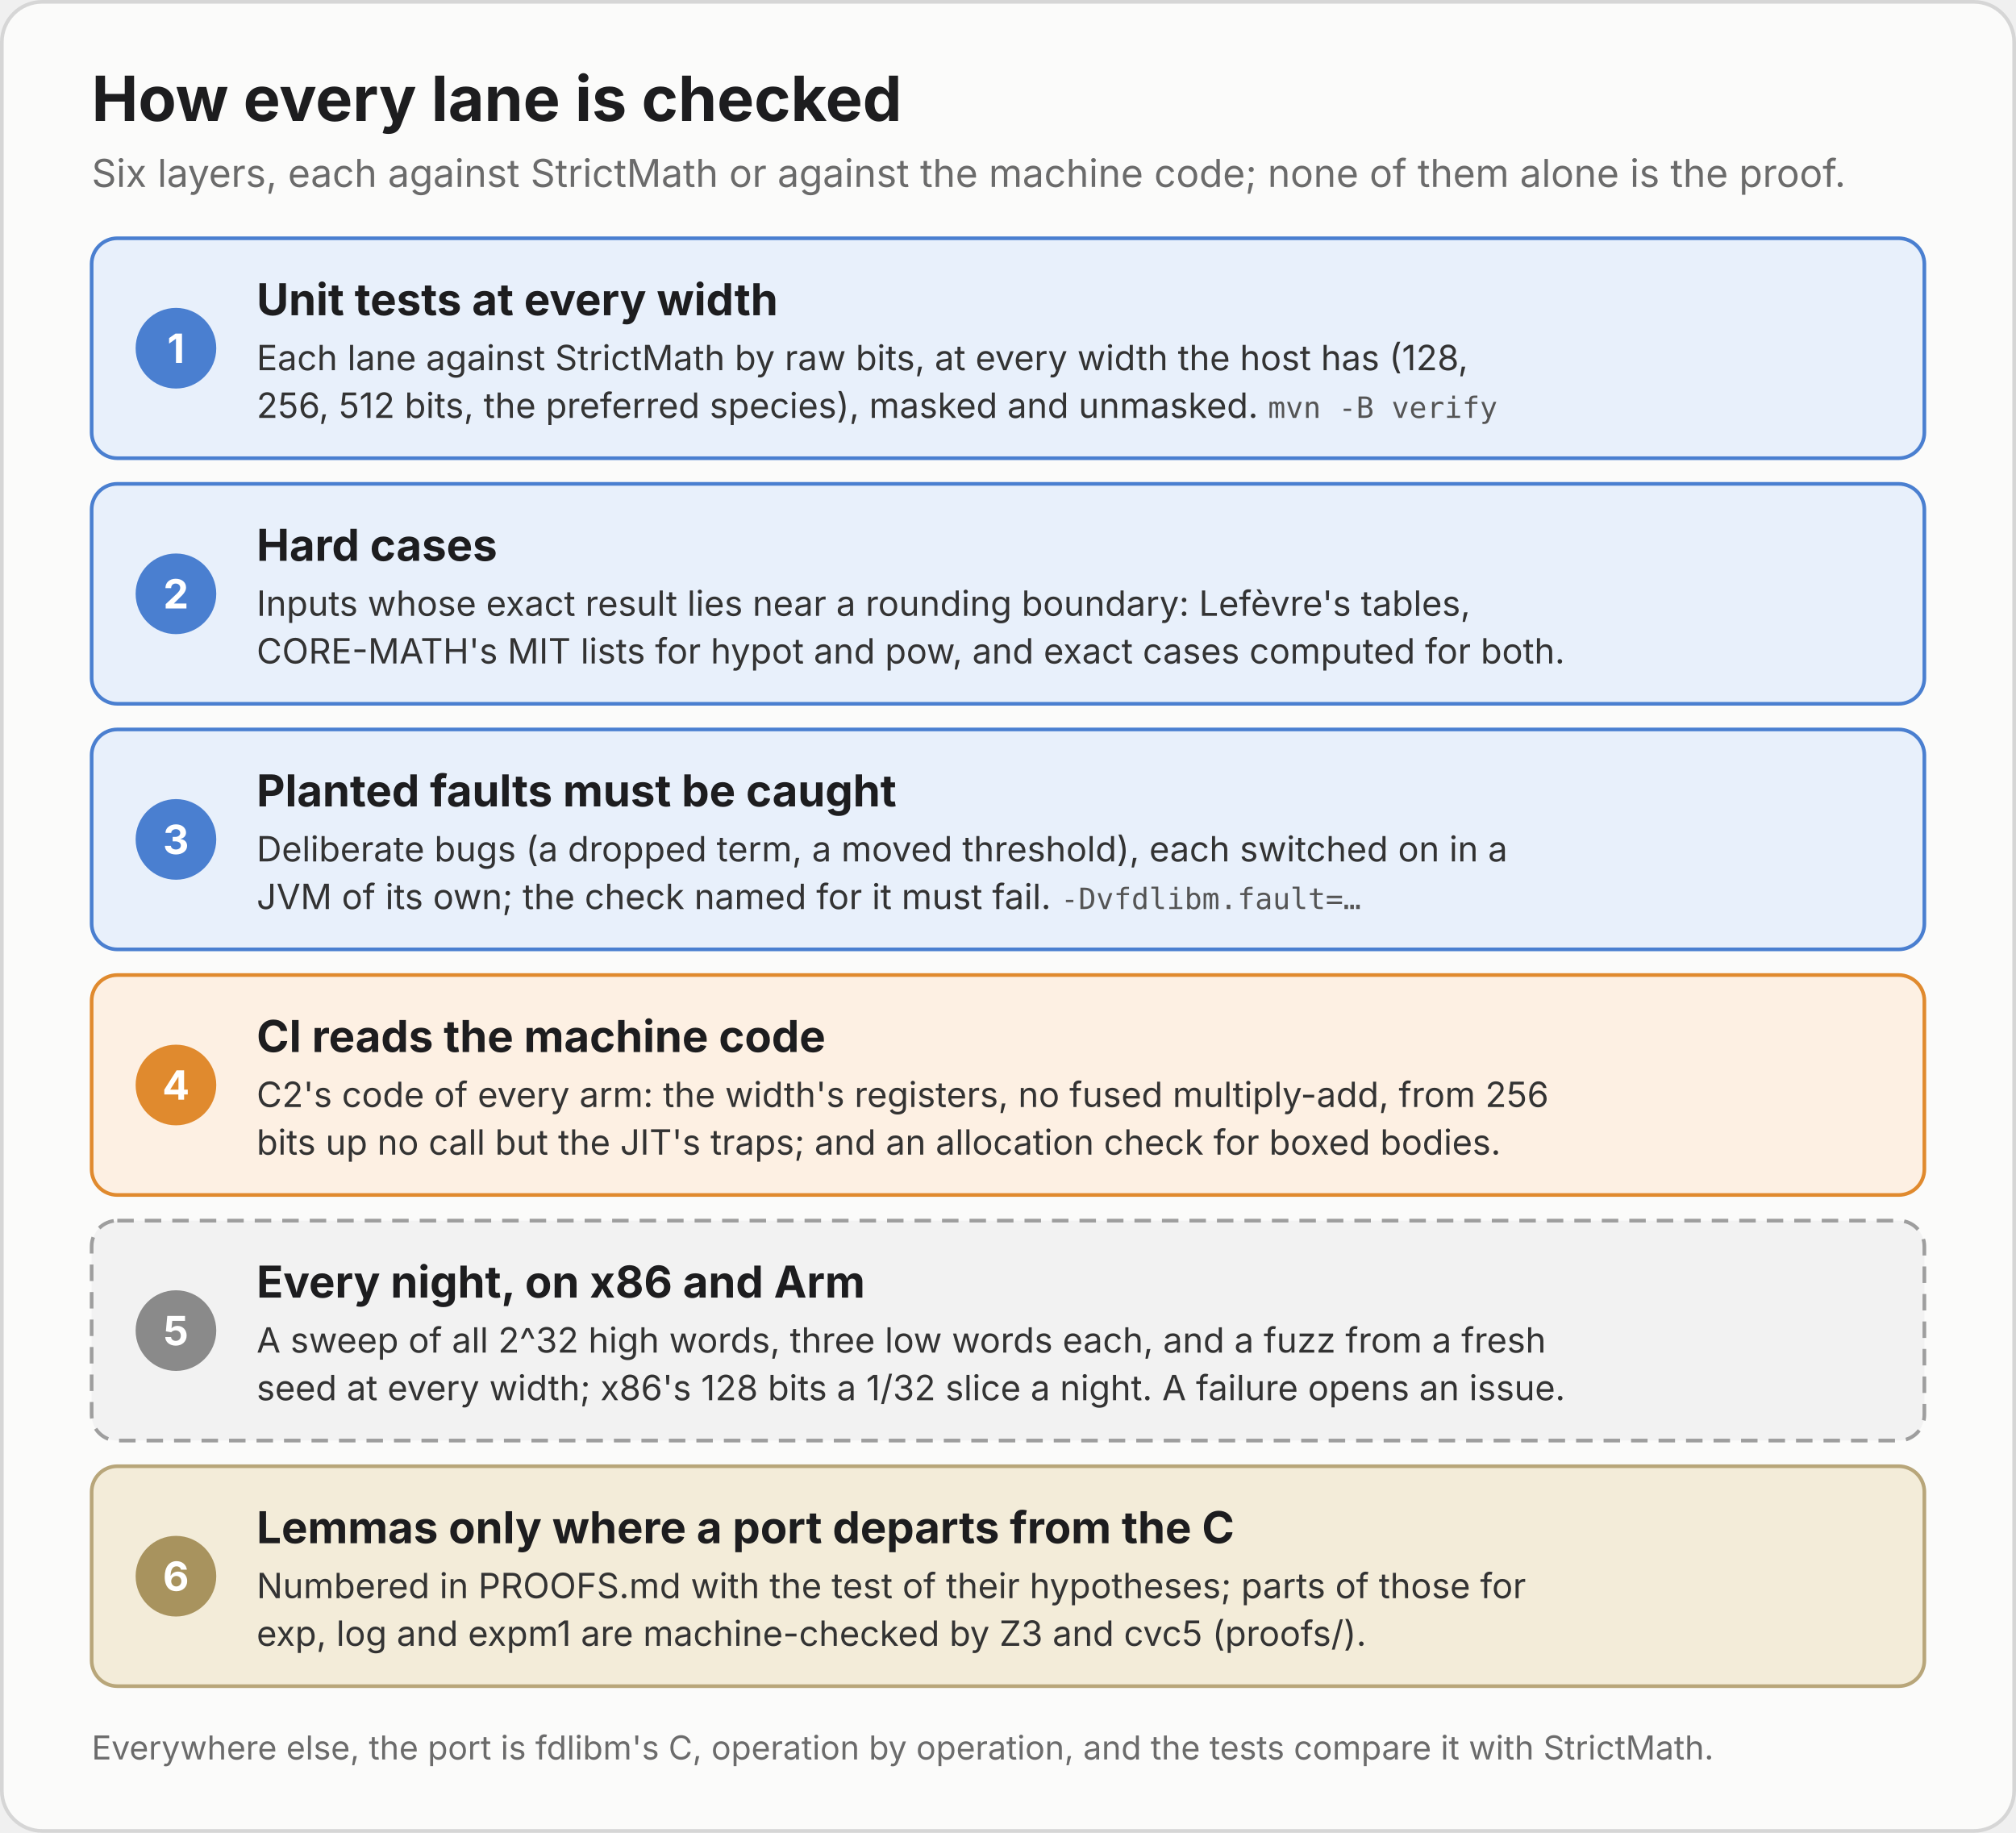
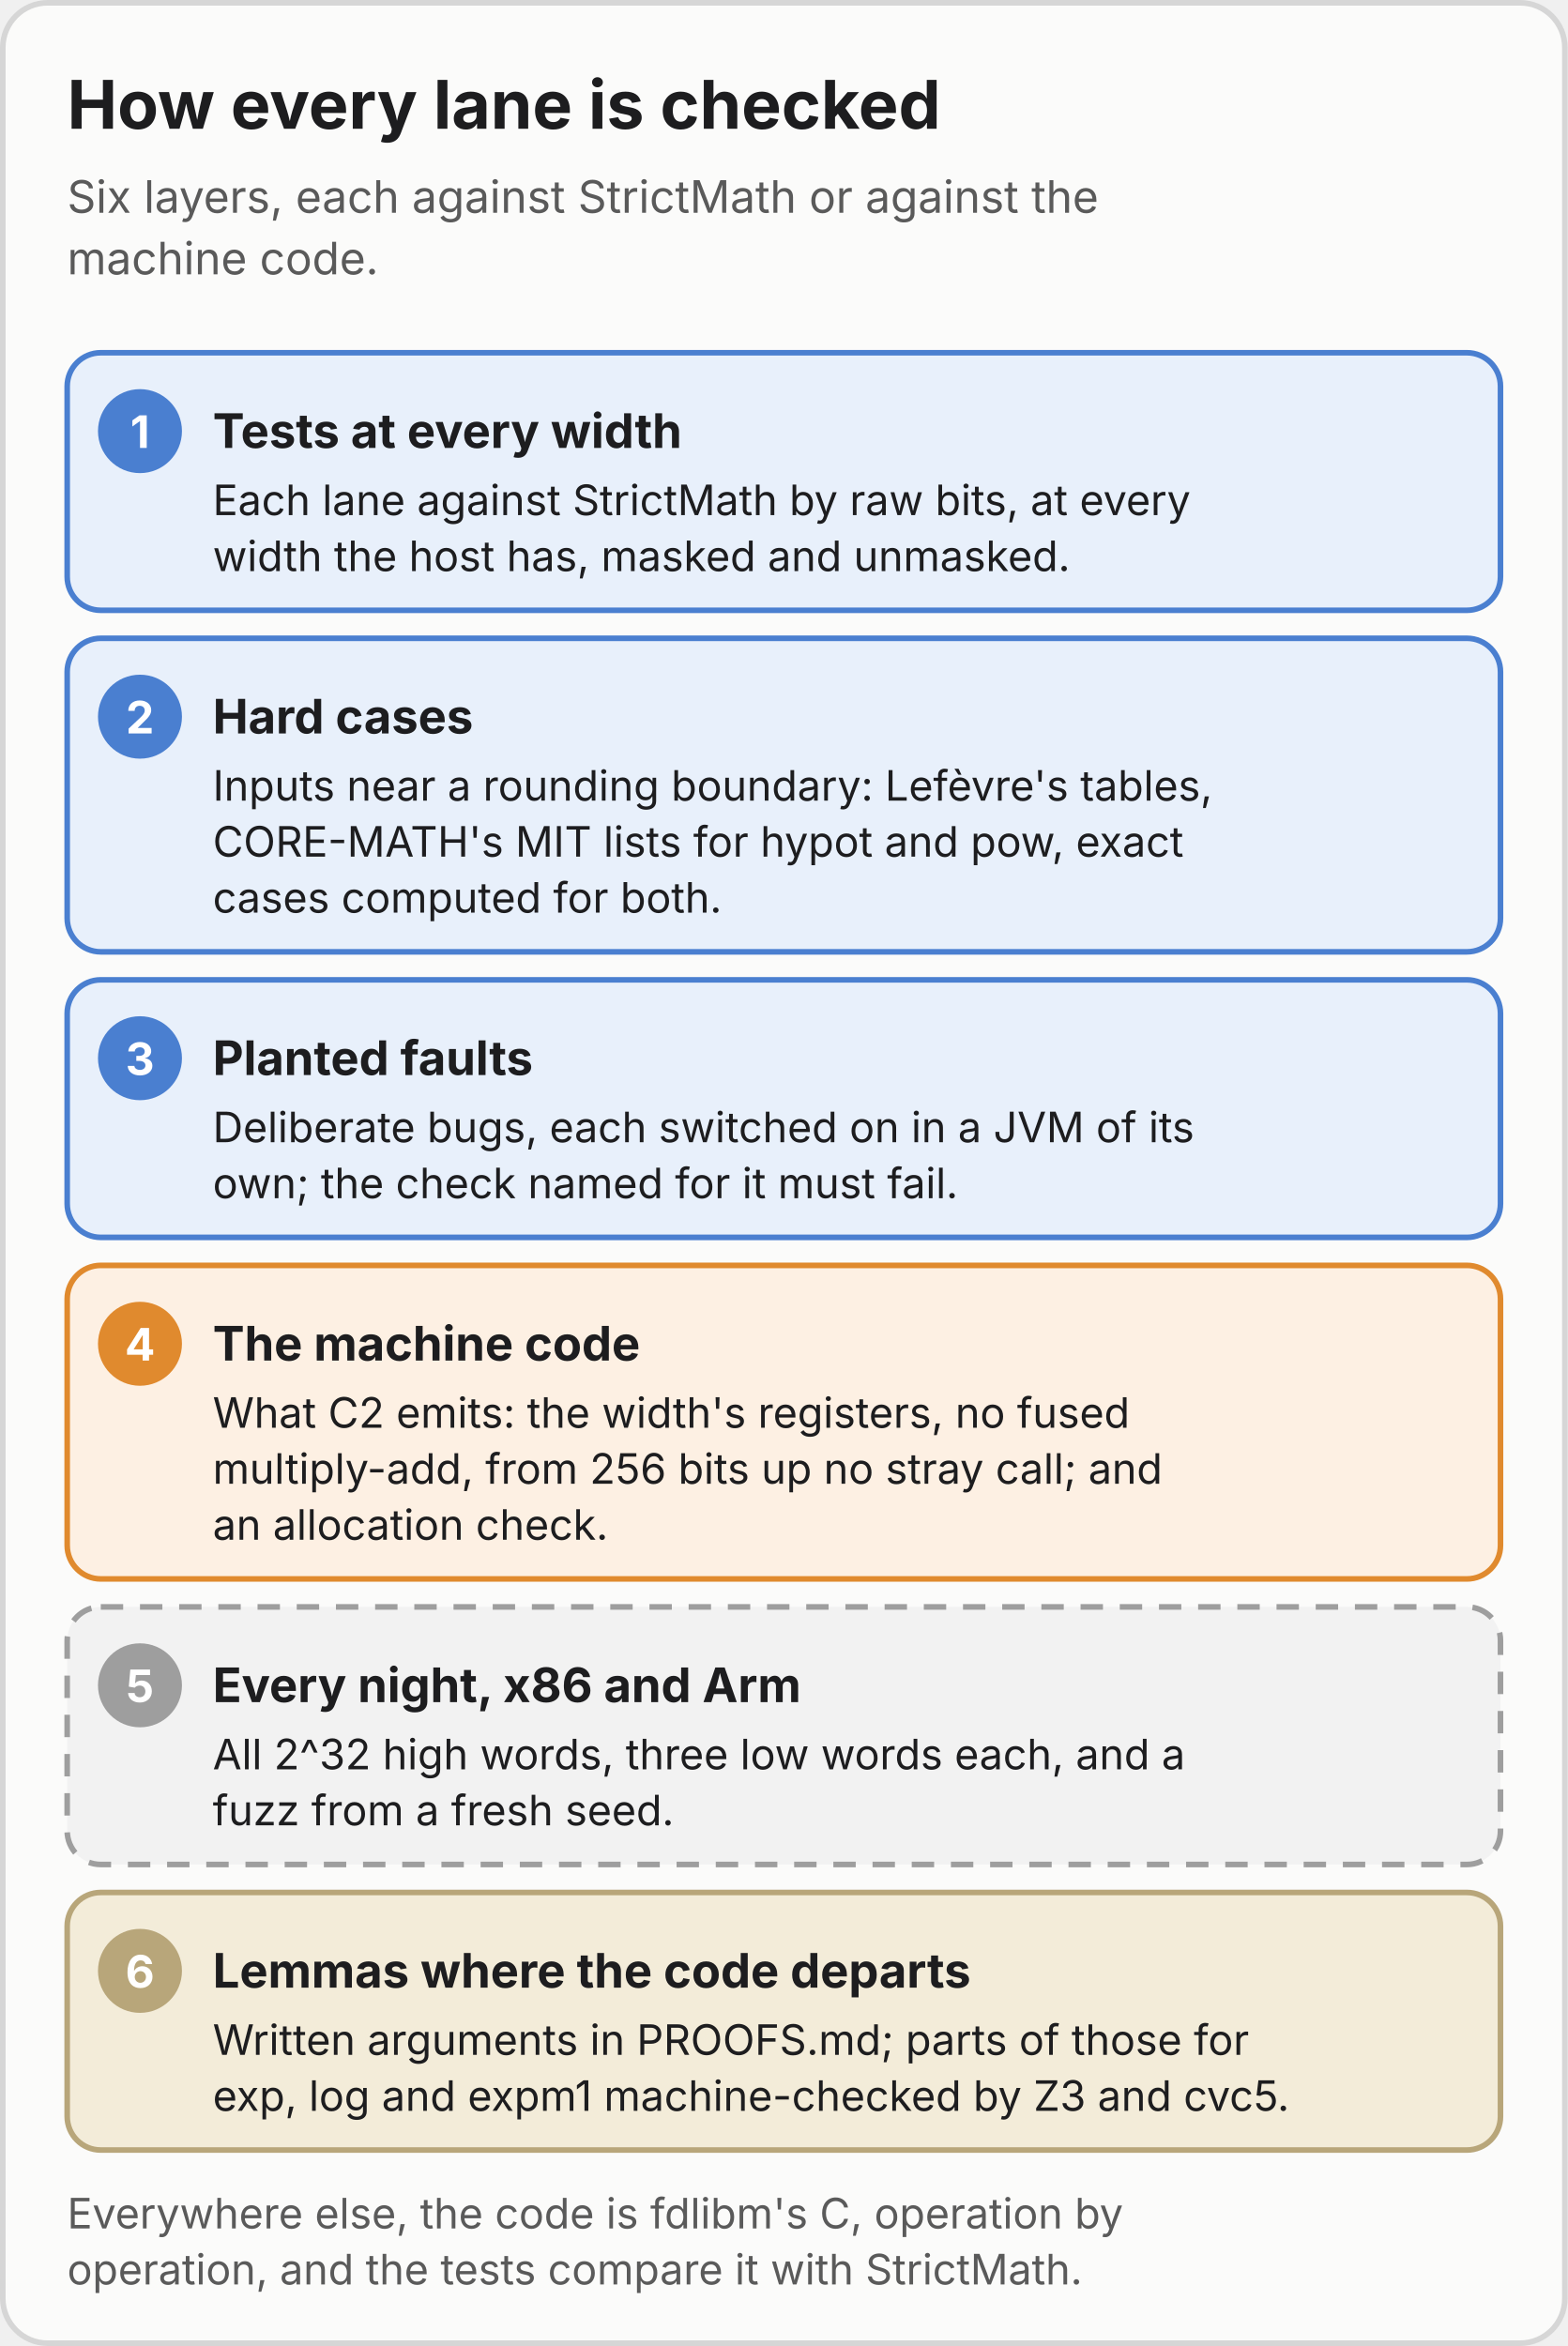
- <svg xmlns="http://www.w3.org/2000/svg" viewBox="0 0 1100 1000" role="img" aria-labelledby="t4 d4" font-family="Inter, 'IBM Plex Sans', 'Segoe UI', system-ui, sans-serif">
+ <svg xmlns="http://www.w3.org/2000/svg" viewBox="0 0 560 838" width="560" height="838" role="img" aria-labelledby="t-checks d-checks">
  <defs>
-     <style>
-       .ti { font-size: 34px; font-weight: 700; fill: #1d1d1f; }
-       .su { font-size: 21px; fill: #6b6b6b; }
-       .h { font-size: 24px; font-weight: 700; fill: #1d1d1f; }
-       .s { font-size: 19px; fill: #333; }
-       .m { font-family: 'JetBrains Mono', 'IBM Plex Mono', ui-monospace, monospace; font-size: 16px; fill: #555; }
-       .num { font-size: 22px; font-weight: 700; fill: #fff; }
-       .cap { font-size: 18px; fill: #6b6b6b; }
-     </style>
+     <marker id="arrow-checks" viewBox="0 0 10 10" refX="9" refY="5" markerWidth="8" markerHeight="8" orient="auto-start-reverse">
+       <path d="M0,0 L10,5 L0,10 z" fill="#333" />
+     </marker>
  </defs>
-   <rect x="1" y="1" width="1098" height="998" rx="22" fill="#fbfbfa" stroke="#d6d6d6" stroke-width="2" />
-   <text x="50" y="66" class="ti">How every lane is checked</text>
-   <text x="50" y="102" class="su">Six layers, each against StrictMath or against the machine code; none of them alone is the proof.</text>
-   <rect x="50" y="130" width="1000" height="120" rx="14" fill="#e8f0fb" stroke="#4a7fd0" stroke-width="2" />
-   <circle cx="96" cy="190" r="22" fill="#4a7fd0" />
-   <text x="96" y="198" text-anchor="middle" class="num">1</text>
-   <text x="140" y="172" class="h">Unit tests at every width</text>
-   <text x="140" y="202" class="s">Each lane against StrictMath by raw bits, at every width the host has (128,</text>
-   <text x="140" y="228" class="s">256, 512 bits, the preferred species), masked and unmasked. <tspan class="m">mvn -B verify</tspan>
-   </text>
-   <rect x="50" y="264" width="1000" height="120" rx="14" fill="#e8f0fb" stroke="#4a7fd0" stroke-width="2" />
-   <circle cx="96" cy="324" r="22" fill="#4a7fd0" />
-   <text x="96" y="332" text-anchor="middle" class="num">2</text>
-   <text x="140" y="306" class="h">Hard cases</text>
-   <text x="140" y="336" class="s">Inputs whose exact result lies near a rounding boundary: Lefèvre's tables,</text>
-   <text x="140" y="362" class="s">CORE-MATH's MIT lists for hypot and pow, and exact cases computed for both.</text>
-   <rect x="50" y="398" width="1000" height="120" rx="14" fill="#e8f0fb" stroke="#4a7fd0" stroke-width="2" />
-   <circle cx="96" cy="458" r="22" fill="#4a7fd0" />
-   <text x="96" y="466" text-anchor="middle" class="num">3</text>
-   <text x="140" y="440" class="h">Planted faults must be caught</text>
-   <text x="140" y="470" class="s">Deliberate bugs (a dropped term, a moved threshold), each switched on in a</text>
-   <text x="140" y="496" class="s">JVM of its own; the check named for it must fail. <tspan class="m">-Dvfdlibm.fault=…</tspan>
-   </text>
-   <rect x="50" y="532" width="1000" height="120" rx="14" fill="#fdf0e3" stroke="#e08a2e" stroke-width="2" />
-   <circle cx="96" cy="592" r="22" fill="#e08a2e" />
-   <text x="96" y="600" text-anchor="middle" class="num">4</text>
-   <text x="140" y="574" class="h">CI reads the machine code</text>
-   <text x="140" y="604" class="s">C2's code of every arm: the width's registers, no fused multiply-add, from 256</text>
-   <text x="140" y="630" class="s">bits up no call but the JIT's traps; and an allocation check for boxed bodies.</text>
-   <rect x="50" y="666" width="1000" height="120" rx="14" fill="#f2f2f2" stroke="#9e9e9e" stroke-width="2" stroke-dasharray="9 6" />
-   <circle cx="96" cy="726" r="22" fill="#8a8a8a" />
-   <text x="96" y="734" text-anchor="middle" class="num">5</text>
-   <text x="140" y="708" class="h">Every night, on x86 and Arm</text>
-   <text x="140" y="738" class="s">A sweep of all 2^32 high words, three low words each, and a fuzz from a fresh</text>
-   <text x="140" y="764" class="s">seed at every width; x86's 128 bits a 1/32 slice a night. A failure opens an issue.</text>
-   <rect x="50" y="800" width="1000" height="120" rx="14" fill="#f3ecd9" stroke="#b8a67a" stroke-width="2" />
-   <circle cx="96" cy="860" r="22" fill="#a8935e" />
-   <text x="96" y="868" text-anchor="middle" class="num">6</text>
-   <text x="140" y="842" class="h">Lemmas only where a port departs from the C</text>
-   <text x="140" y="872" class="s">Numbered in PROOFS.md with the test of their hypotheses; parts of those for</text>
-   <text x="140" y="898" class="s">exp, log and expm1 are machine-checked by Z3 and cvc5 (proofs/).</text>
-   <text x="50" y="960" class="cap">Everywhere else, the port is fdlibm's C, operation by operation, and the tests compare it with StrictMath.</text>
+   <rect x="1" y="1" width="558" height="836" rx="16" fill="#fbfbfa" stroke="#d6d6d6" stroke-width="2" />
+   <text x="24.0" y="46.0" font-family="Inter, 'IBM Plex Sans', 'Segoe UI', Roboto, 'Helvetica Neue', Arial, sans-serif" font-size="24" font-weight="700" fill="#1d1d1f" text-anchor="start">How every lane is checked</text>
+   <text x="24.0" y="76.0" font-family="Inter, 'IBM Plex Sans', 'Segoe UI', Roboto, 'Helvetica Neue', Arial, sans-serif" font-size="16" font-weight="400" fill="#5a5a5a" text-anchor="start">Six layers, each against StrictMath or against the</text>
+   <text x="24.0" y="98.0" font-family="Inter, 'IBM Plex Sans', 'Segoe UI', Roboto, 'Helvetica Neue', Arial, sans-serif" font-size="16" font-weight="400" fill="#5a5a5a" text-anchor="start">machine code.</text>
+   <rect x="24.0" y="126.0" width="512.0" height="92.0" rx="12" fill="#e8f0fb" stroke="#4a7fd0" stroke-width="2" />
+   <circle cx="50.0" cy="154.0" r="15" fill="#4a7fd0" />
+   <text x="50.0" y="160.0" font-family="Inter, 'IBM Plex Sans', 'Segoe UI', Roboto, 'Helvetica Neue', Arial, sans-serif" font-size="16" font-weight="700" fill="#fff" text-anchor="middle">1</text>
+   <text x="76.0" y="160.0" font-family="Inter, 'IBM Plex Sans', 'Segoe UI', Roboto, 'Helvetica Neue', Arial, sans-serif" font-size="17" font-weight="700" fill="#1d1d1f" text-anchor="start">Tests at every width</text>
+   <text x="76.0" y="184.0" font-family="Inter, 'IBM Plex Sans', 'Segoe UI', Roboto, 'Helvetica Neue', Arial, sans-serif" font-size="15" font-weight="400" fill="#1d1d1f" text-anchor="start">Each lane against StrictMath by raw bits, at every</text>
+   <text x="76.0" y="204.0" font-family="Inter, 'IBM Plex Sans', 'Segoe UI', Roboto, 'Helvetica Neue', Arial, sans-serif" font-size="15" font-weight="400" fill="#1d1d1f" text-anchor="start">width the host has, masked and unmasked.</text>
+   <rect x="24.0" y="228.0" width="512.0" height="112.0" rx="12" fill="#e8f0fb" stroke="#4a7fd0" stroke-width="2" />
+   <circle cx="50.0" cy="256.0" r="15" fill="#4a7fd0" />
+   <text x="50.0" y="262.0" font-family="Inter, 'IBM Plex Sans', 'Segoe UI', Roboto, 'Helvetica Neue', Arial, sans-serif" font-size="16" font-weight="700" fill="#fff" text-anchor="middle">2</text>
+   <text x="76.0" y="262.0" font-family="Inter, 'IBM Plex Sans', 'Segoe UI', Roboto, 'Helvetica Neue', Arial, sans-serif" font-size="17" font-weight="700" fill="#1d1d1f" text-anchor="start">Hard cases</text>
+   <text x="76.0" y="286.0" font-family="Inter, 'IBM Plex Sans', 'Segoe UI', Roboto, 'Helvetica Neue', Arial, sans-serif" font-size="15" font-weight="400" fill="#1d1d1f" text-anchor="start">Inputs near a rounding boundary: Lefèvre's tables,</text>
+   <text x="76.0" y="306.0" font-family="Inter, 'IBM Plex Sans', 'Segoe UI', Roboto, 'Helvetica Neue', Arial, sans-serif" font-size="15" font-weight="400" fill="#1d1d1f" text-anchor="start">CORE-MATH's MIT lists for hypot and pow, exact</text>
+   <text x="76.0" y="326.0" font-family="Inter, 'IBM Plex Sans', 'Segoe UI', Roboto, 'Helvetica Neue', Arial, sans-serif" font-size="15" font-weight="400" fill="#1d1d1f" text-anchor="start">cases computed for both.</text>
+   <rect x="24.0" y="350.0" width="512.0" height="92.0" rx="12" fill="#e8f0fb" stroke="#4a7fd0" stroke-width="2" />
+   <circle cx="50.0" cy="378.0" r="15" fill="#4a7fd0" />
+   <text x="50.0" y="384.0" font-family="Inter, 'IBM Plex Sans', 'Segoe UI', Roboto, 'Helvetica Neue', Arial, sans-serif" font-size="16" font-weight="700" fill="#fff" text-anchor="middle">3</text>
+   <text x="76.0" y="384.0" font-family="Inter, 'IBM Plex Sans', 'Segoe UI', Roboto, 'Helvetica Neue', Arial, sans-serif" font-size="17" font-weight="700" fill="#1d1d1f" text-anchor="start">Planted faults</text>
+   <text x="76.0" y="408.0" font-family="Inter, 'IBM Plex Sans', 'Segoe UI', Roboto, 'Helvetica Neue', Arial, sans-serif" font-size="15" font-weight="400" fill="#1d1d1f" text-anchor="start">Deliberate bugs, each switched on in a JVM of its</text>
+   <text x="76.0" y="428.0" font-family="Inter, 'IBM Plex Sans', 'Segoe UI', Roboto, 'Helvetica Neue', Arial, sans-serif" font-size="15" font-weight="400" fill="#1d1d1f" text-anchor="start">own; the check named for it must fail.</text>
+   <rect x="24.0" y="452.0" width="512.0" height="112.0" rx="12" fill="#fdf0e3" stroke="#e08a2e" stroke-width="2" />
+   <circle cx="50.0" cy="480.0" r="15" fill="#e08a2e" />
+   <text x="50.0" y="486.0" font-family="Inter, 'IBM Plex Sans', 'Segoe UI', Roboto, 'Helvetica Neue', Arial, sans-serif" font-size="16" font-weight="700" fill="#fff" text-anchor="middle">4</text>
+   <text x="76.0" y="486.0" font-family="Inter, 'IBM Plex Sans', 'Segoe UI', Roboto, 'Helvetica Neue', Arial, sans-serif" font-size="17" font-weight="700" fill="#1d1d1f" text-anchor="start">The machine code</text>
+   <text x="76.0" y="510.0" font-family="Inter, 'IBM Plex Sans', 'Segoe UI', Roboto, 'Helvetica Neue', Arial, sans-serif" font-size="15" font-weight="400" fill="#1d1d1f" text-anchor="start">What C2 emits: the width's registers, no fused</text>
+   <text x="76.0" y="530.0" font-family="Inter, 'IBM Plex Sans', 'Segoe UI', Roboto, 'Helvetica Neue', Arial, sans-serif" font-size="15" font-weight="400" fill="#1d1d1f" text-anchor="start">multiply-add, from 256 bits up no stray call; and</text>
+   <text x="76.0" y="550.0" font-family="Inter, 'IBM Plex Sans', 'Segoe UI', Roboto, 'Helvetica Neue', Arial, sans-serif" font-size="15" font-weight="400" fill="#1d1d1f" text-anchor="start">an allocation check.</text>
+   <rect x="24.0" y="574.0" width="512.0" height="92.0" rx="12" fill="#f2f2f2" stroke="#9e9e9e" stroke-width="2" stroke-dasharray="8 6" />
+   <circle cx="50.0" cy="602.0" r="15" fill="#9e9e9e" />
+   <text x="50.0" y="608.0" font-family="Inter, 'IBM Plex Sans', 'Segoe UI', Roboto, 'Helvetica Neue', Arial, sans-serif" font-size="16" font-weight="700" fill="#fff" text-anchor="middle">5</text>
+   <text x="76.0" y="608.0" font-family="Inter, 'IBM Plex Sans', 'Segoe UI', Roboto, 'Helvetica Neue', Arial, sans-serif" font-size="17" font-weight="700" fill="#1d1d1f" text-anchor="start">Every night, x86 and Arm</text>
+   <text x="76.0" y="632.0" font-family="Inter, 'IBM Plex Sans', 'Segoe UI', Roboto, 'Helvetica Neue', Arial, sans-serif" font-size="15" font-weight="400" fill="#1d1d1f" text-anchor="start">All 2^32 high words, three low words each, and a</text>
+   <text x="76.0" y="652.0" font-family="Inter, 'IBM Plex Sans', 'Segoe UI', Roboto, 'Helvetica Neue', Arial, sans-serif" font-size="15" font-weight="400" fill="#1d1d1f" text-anchor="start">fuzz from a fresh seed.</text>
+   <rect x="24.0" y="676.0" width="512.0" height="92.0" rx="12" fill="#f3ecd9" stroke="#b8a67a" stroke-width="2" />
+   <circle cx="50.0" cy="704.0" r="15" fill="#b8a67a" />
+   <text x="50.0" y="710.0" font-family="Inter, 'IBM Plex Sans', 'Segoe UI', Roboto, 'Helvetica Neue', Arial, sans-serif" font-size="16" font-weight="700" fill="#fff" text-anchor="middle">6</text>
+   <text x="76.0" y="710.0" font-family="Inter, 'IBM Plex Sans', 'Segoe UI', Roboto, 'Helvetica Neue', Arial, sans-serif" font-size="17" font-weight="700" fill="#1d1d1f" text-anchor="start">Lemmas where the code departs</text>
+   <text x="76.0" y="734.0" font-family="Inter, 'IBM Plex Sans', 'Segoe UI', Roboto, 'Helvetica Neue', Arial, sans-serif" font-size="15" font-weight="400" fill="#1d1d1f" text-anchor="start">Written arguments in PROOFS.md; parts of those for</text>
+   <text x="76.0" y="754.0" font-family="Inter, 'IBM Plex Sans', 'Segoe UI', Roboto, 'Helvetica Neue', Arial, sans-serif" font-size="15" font-weight="400" fill="#1d1d1f" text-anchor="start">exp, log and expm1 machine-checked by Z3 and cvc5.</text>
+   <text x="24.0" y="796.0" font-family="Inter, 'IBM Plex Sans', 'Segoe UI', Roboto, 'Helvetica Neue', Arial, sans-serif" font-size="15" font-weight="400" fill="#5a5a5a" text-anchor="start">Everywhere else, the code is fdlibm's C, operation by</text>
+   <text x="24.0" y="816.0" font-family="Inter, 'IBM Plex Sans', 'Segoe UI', Roboto, 'Helvetica Neue', Arial, sans-serif" font-size="15" font-weight="400" fill="#5a5a5a" text-anchor="start">operation, and the tests compare it with StrictMath.</text>
</svg>
